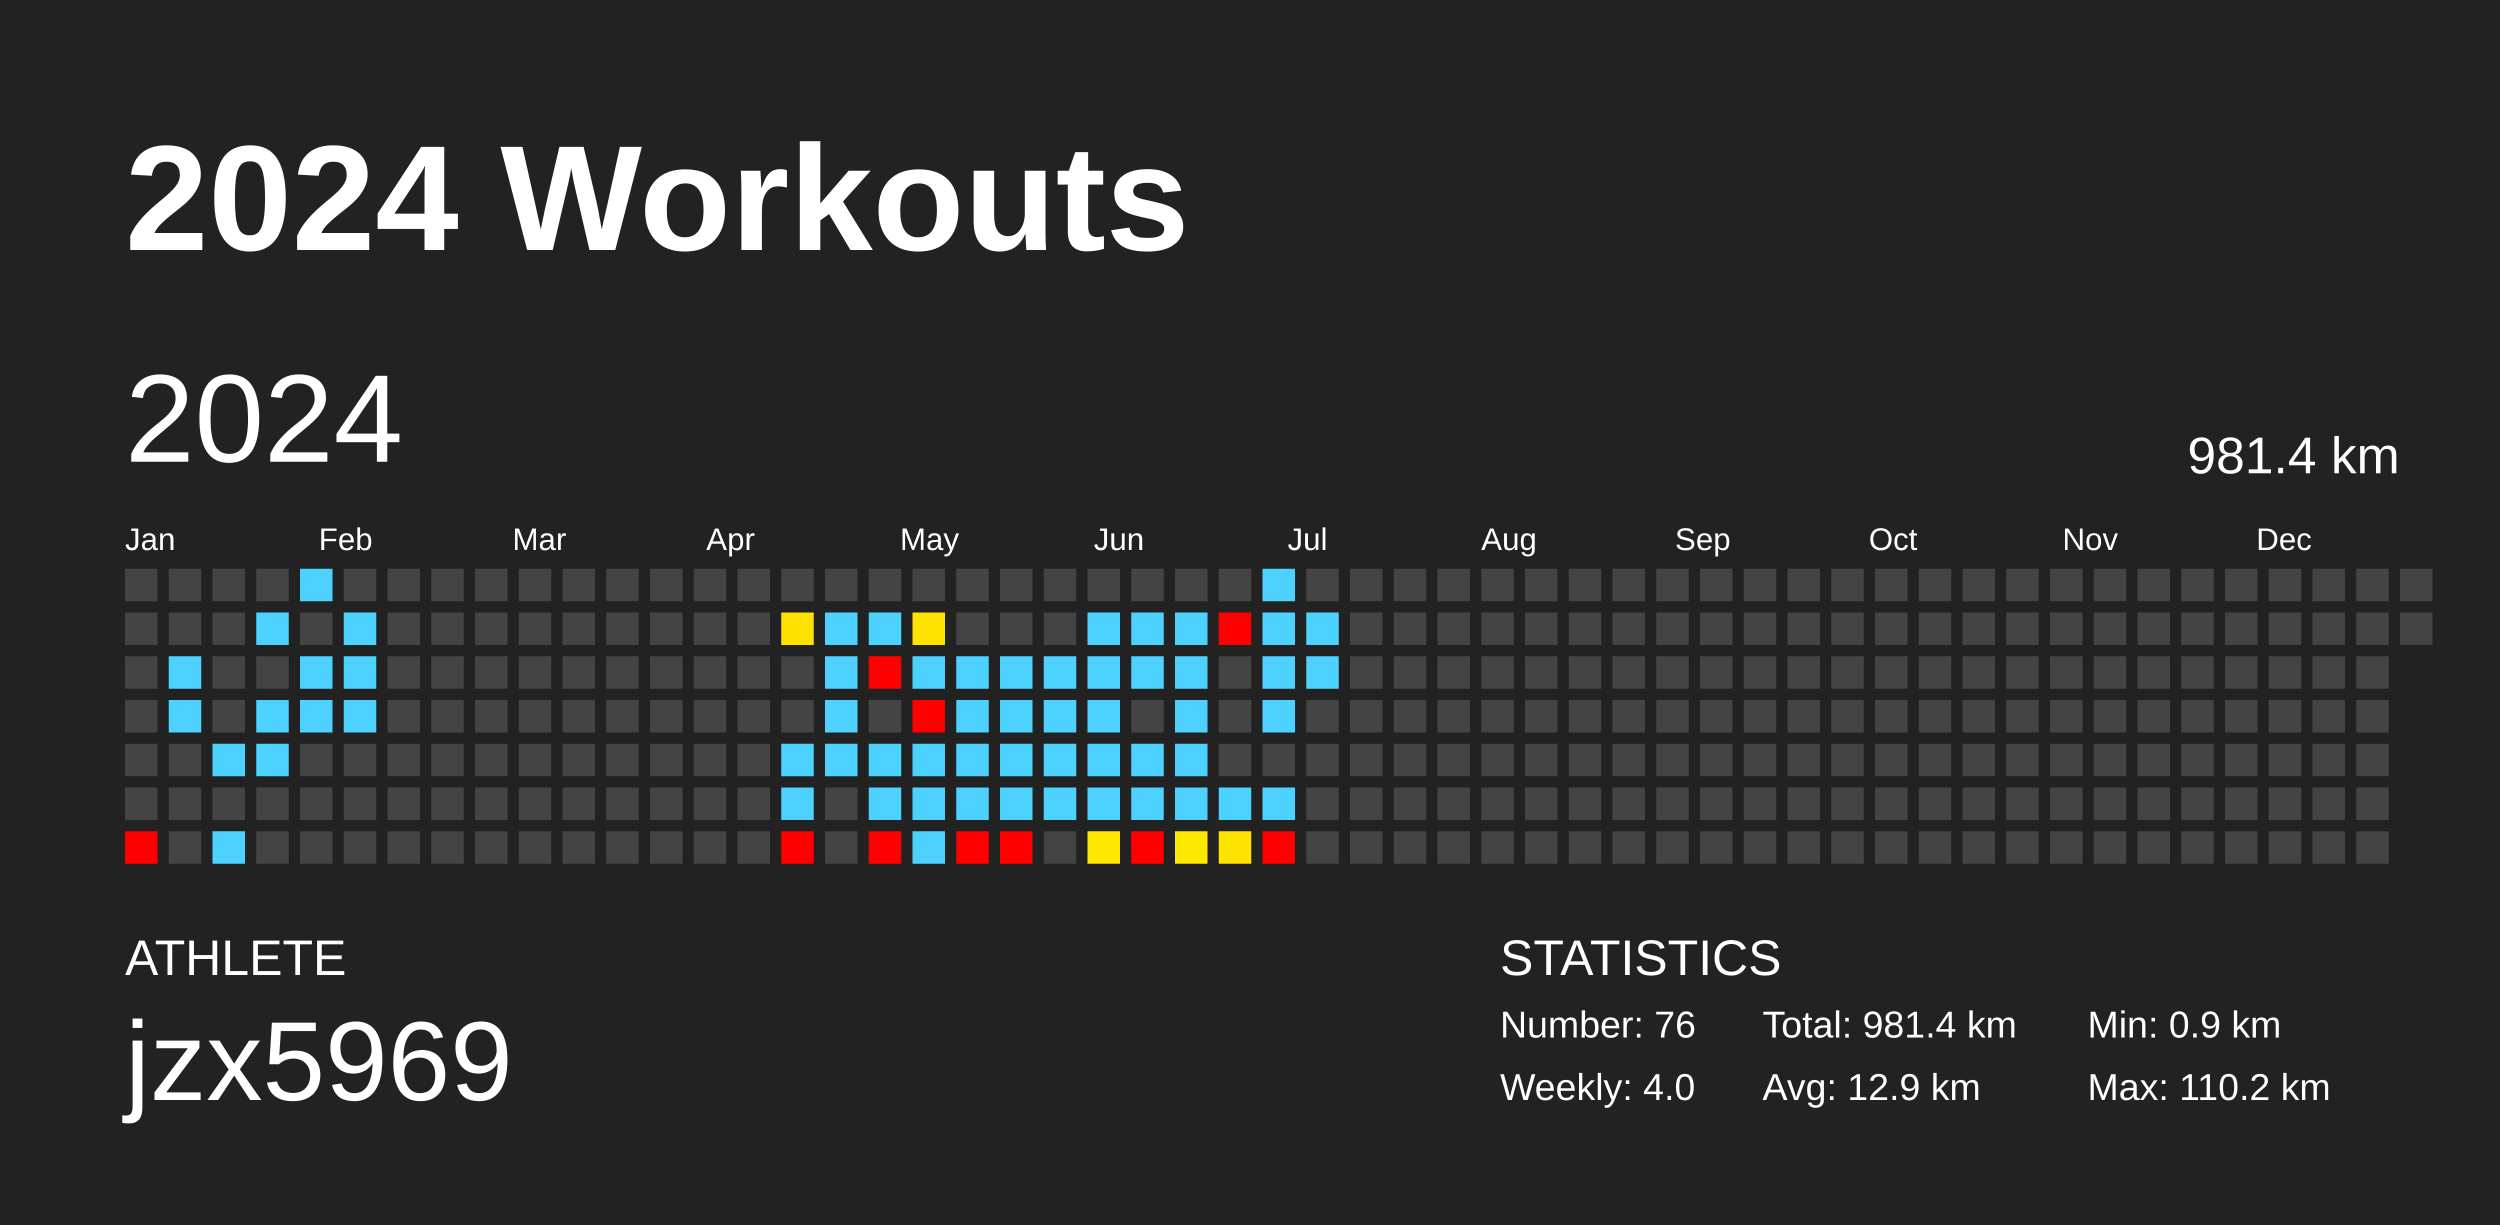
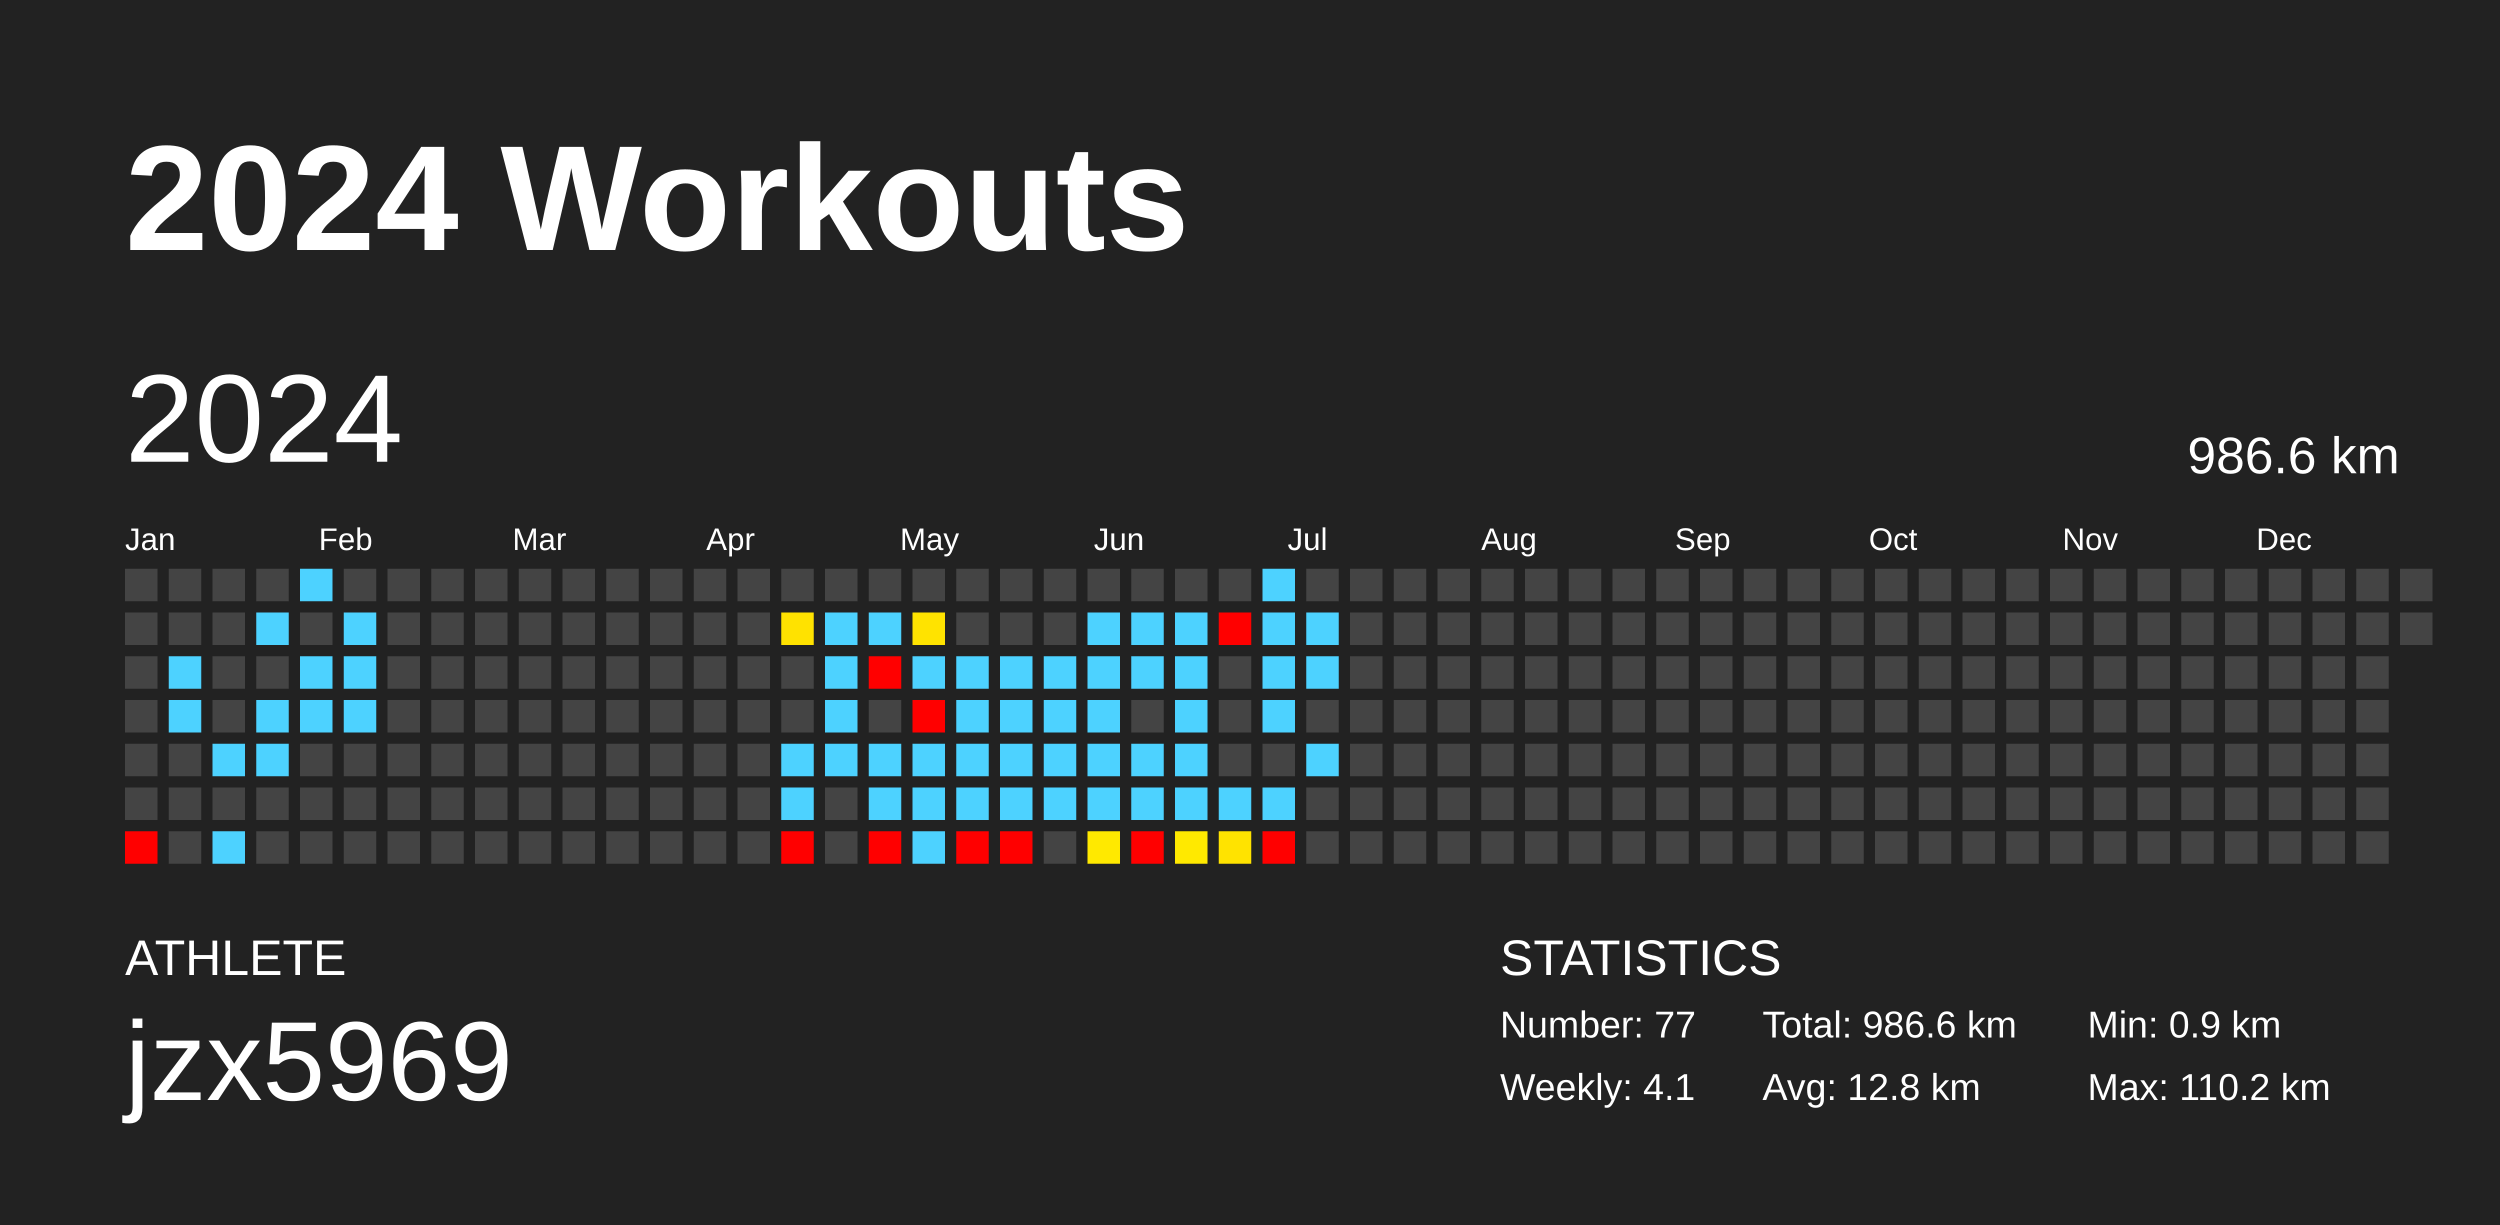
<svg xmlns="http://www.w3.org/2000/svg" baseProfile="full" height="98mm" version="1.1" viewBox="0,0,200,98" width="200mm">
  <defs />
  <rect fill="#222222" height="98" width="200" x="0" y="0" />
  <text fill="#FFFFFF" style="font-size:12px; font-family:Arial; font-weight:bold;" x="10" y="20">2024 Workouts</text>
  <text fill="#FFFFFF" style="font-size:4px; font-family:Arial" x="10" y="78">ATHLETE</text>
  <text fill="#FFFFFF" style="font-size:9px; font-family:Arial" x="10" y="88">jzx5969</text>
  <text fill="#FFFFFF" style="font-size:4px; font-family:Arial" x="120" y="78">STATISTICS</text>
-   <text fill="#FFFFFF" style="font-size:3px; font-family:Arial" x="120" y="83">Number: 76</text>
-   <text fill="#FFFFFF" style="font-size:3px; font-family:Arial" x="120" y="88">Weekly: 4.0</text>
-   <text fill="#FFFFFF" style="font-size:3px; font-family:Arial" x="141" y="83">Total: 981.4 km</text>
-   <text fill="#FFFFFF" style="font-size:3px; font-family:Arial" x="141" y="88">Avg: 12.9 km</text>
+   <text fill="#FFFFFF" style="font-size:3px; font-family:Arial" x="120" y="83">Number: 77</text>
+   <text fill="#FFFFFF" style="font-size:3px; font-family:Arial" x="120" y="88">Weekly: 4.1</text>
+   <text fill="#FFFFFF" style="font-size:3px; font-family:Arial" x="141" y="83">Total: 986.6 km</text>
+   <text fill="#FFFFFF" style="font-size:3px; font-family:Arial" x="141" y="88">Avg: 12.8 km</text>
  <text fill="#FFFFFF" style="font-size:3px; font-family:Arial" x="167" y="83">Min: 0.9 km</text>
  <text fill="#FFFFFF" style="font-size:3px; font-family:Arial" x="167" y="88">Max: 110.2 km</text>
  <text dominant-baseline="hanging" fill="#FFFFFF" style="font-size:10.0px; font-family:Arial;" x="10" y="30">2024</text>
-   <text dominant-baseline="hanging" fill="#FFFFFF" style="font-size:4.125px; font-family:Arial;" x="175" y="35">981.4 km</text>
+   <text dominant-baseline="hanging" fill="#FFFFFF" style="font-size:4.125px; font-family:Arial;" x="175" y="35">986.6 km</text>
  <text fill="#FFFFFF" style="font-size:2.5px; font-family:Arial" x="10.0" y="44">Jan</text>
  <text fill="#FFFFFF" style="font-size:2.5px; font-family:Arial" x="25.5" y="44">Feb</text>
  <text fill="#FFFFFF" style="font-size:2.5px; font-family:Arial" x="41.0" y="44">Mar</text>
  <text fill="#FFFFFF" style="font-size:2.5px; font-family:Arial" x="56.5" y="44">Apr</text>
  <text fill="#FFFFFF" style="font-size:2.5px; font-family:Arial" x="72.0" y="44">May</text>
  <text fill="#FFFFFF" style="font-size:2.5px; font-family:Arial" x="87.5" y="44">Jun</text>
  <text fill="#FFFFFF" style="font-size:2.5px; font-family:Arial" x="103.0" y="44">Jul</text>
  <text fill="#FFFFFF" style="font-size:2.5px; font-family:Arial" x="118.5" y="44">Aug</text>
  <text fill="#FFFFFF" style="font-size:2.5px; font-family:Arial" x="134.0" y="44">Sep</text>
  <text fill="#FFFFFF" style="font-size:2.5px; font-family:Arial" x="149.5" y="44">Oct</text>
  <text fill="#FFFFFF" style="font-size:2.5px; font-family:Arial" x="165.0" y="44">Nov</text>
  <text fill="#FFFFFF" style="font-size:2.5px; font-family:Arial" x="180.5" y="44">Dec</text>
  <rect fill="#444444" height="2.6" width="2.6" x="10.0" y="45.5" />
  <rect fill="#444444" height="2.6" width="2.6" x="10.0" y="49.0" />
  <rect fill="#444444" height="2.6" width="2.6" x="10.0" y="52.5" />
  <rect fill="#444444" height="2.6" width="2.6" x="10.0" y="56.0" />
  <rect fill="#444444" height="2.6" width="2.6" x="10.0" y="59.5" />
  <rect fill="#444444" height="2.6" width="2.6" x="10.0" y="63.0" />
  <rect fill="red" height="2.6" width="2.6" x="10.0" y="66.5" />
  <rect fill="#444444" height="2.6" width="2.6" x="13.5" y="45.5" />
  <rect fill="#444444" height="2.6" width="2.6" x="13.5" y="49.0" />
  <rect fill="#4dd2ff" height="2.6" width="2.6" x="13.5" y="52.5" />
  <rect fill="#4dd2ff" height="2.6" width="2.6" x="13.5" y="56.0" />
  <rect fill="#444444" height="2.6" width="2.6" x="13.5" y="59.5" />
  <rect fill="#444444" height="2.6" width="2.6" x="13.5" y="63.0" />
  <rect fill="#444444" height="2.6" width="2.6" x="13.5" y="66.5" />
  <rect fill="#444444" height="2.6" width="2.6" x="17.0" y="45.5" />
  <rect fill="#444444" height="2.6" width="2.6" x="17.0" y="49.0" />
  <rect fill="#444444" height="2.6" width="2.6" x="17.0" y="52.5" />
  <rect fill="#444444" height="2.6" width="2.6" x="17.0" y="56.0" />
  <rect fill="#4dd2ff" height="2.6" width="2.6" x="17.0" y="59.5" />
  <rect fill="#444444" height="2.6" width="2.6" x="17.0" y="63.0" />
  <rect fill="#4dd2ff" height="2.6" width="2.6" x="17.0" y="66.5" />
  <rect fill="#444444" height="2.6" width="2.6" x="20.5" y="45.5" />
  <rect fill="#4dd2ff" height="2.6" width="2.6" x="20.5" y="49.0" />
  <rect fill="#444444" height="2.6" width="2.6" x="20.5" y="52.5" />
  <rect fill="#4dd2ff" height="2.6" width="2.6" x="20.5" y="56.0" />
  <rect fill="#4dd2ff" height="2.6" width="2.6" x="20.5" y="59.5" />
  <rect fill="#444444" height="2.6" width="2.6" x="20.5" y="63.0" />
  <rect fill="#444444" height="2.6" width="2.6" x="20.5" y="66.5" />
  <rect fill="#4dd2ff" height="2.6" width="2.6" x="24.0" y="45.5" />
  <rect fill="#444444" height="2.6" width="2.6" x="24.0" y="49.0" />
  <rect fill="#4dd2ff" height="2.6" width="2.6" x="24.0" y="52.5" />
  <rect fill="#4dd2ff" height="2.6" width="2.6" x="24.0" y="56.0" />
  <rect fill="#444444" height="2.6" width="2.6" x="24.0" y="59.5" />
  <rect fill="#444444" height="2.6" width="2.6" x="24.0" y="63.0" />
  <rect fill="#444444" height="2.6" width="2.6" x="24.0" y="66.5" />
  <rect fill="#444444" height="2.6" width="2.6" x="27.5" y="45.5" />
  <rect fill="#4dd2ff" height="2.6" width="2.6" x="27.5" y="49.0" />
  <rect fill="#4dd2ff" height="2.6" width="2.6" x="27.5" y="52.5" />
  <rect fill="#4dd2ff" height="2.6" width="2.6" x="27.5" y="56.0" />
  <rect fill="#444444" height="2.6" width="2.6" x="27.5" y="59.5" />
  <rect fill="#444444" height="2.6" width="2.6" x="27.5" y="63.0" />
  <rect fill="#444444" height="2.6" width="2.6" x="27.5" y="66.5" />
  <rect fill="#444444" height="2.6" width="2.6" x="31.0" y="45.5" />
  <rect fill="#444444" height="2.6" width="2.6" x="31.0" y="49.0" />
  <rect fill="#444444" height="2.6" width="2.6" x="31.0" y="52.5" />
  <rect fill="#444444" height="2.6" width="2.6" x="31.0" y="56.0" />
  <rect fill="#444444" height="2.6" width="2.6" x="31.0" y="59.5" />
  <rect fill="#444444" height="2.6" width="2.6" x="31.0" y="63.0" />
  <rect fill="#444444" height="2.6" width="2.6" x="31.0" y="66.5" />
  <rect fill="#444444" height="2.6" width="2.6" x="34.5" y="45.5" />
  <rect fill="#444444" height="2.6" width="2.6" x="34.5" y="49.0" />
  <rect fill="#444444" height="2.6" width="2.6" x="34.5" y="52.5" />
  <rect fill="#444444" height="2.6" width="2.6" x="34.5" y="56.0" />
  <rect fill="#444444" height="2.6" width="2.6" x="34.5" y="59.5" />
  <rect fill="#444444" height="2.6" width="2.6" x="34.5" y="63.0" />
  <rect fill="#444444" height="2.6" width="2.6" x="34.5" y="66.5" />
  <rect fill="#444444" height="2.6" width="2.6" x="38.0" y="45.5" />
  <rect fill="#444444" height="2.6" width="2.6" x="38.0" y="49.0" />
  <rect fill="#444444" height="2.6" width="2.6" x="38.0" y="52.5" />
  <rect fill="#444444" height="2.6" width="2.6" x="38.0" y="56.0" />
  <rect fill="#444444" height="2.6" width="2.6" x="38.0" y="59.5" />
  <rect fill="#444444" height="2.6" width="2.6" x="38.0" y="63.0" />
  <rect fill="#444444" height="2.6" width="2.6" x="38.0" y="66.5" />
  <rect fill="#444444" height="2.6" width="2.6" x="41.5" y="45.5" />
  <rect fill="#444444" height="2.6" width="2.6" x="41.5" y="49.0" />
  <rect fill="#444444" height="2.6" width="2.6" x="41.5" y="52.5" />
  <rect fill="#444444" height="2.6" width="2.6" x="41.5" y="56.0" />
  <rect fill="#444444" height="2.6" width="2.6" x="41.5" y="59.5" />
  <rect fill="#444444" height="2.6" width="2.6" x="41.5" y="63.0" />
  <rect fill="#444444" height="2.6" width="2.6" x="41.5" y="66.5" />
  <rect fill="#444444" height="2.6" width="2.6" x="45.0" y="45.5" />
  <rect fill="#444444" height="2.6" width="2.6" x="45.0" y="49.0" />
  <rect fill="#444444" height="2.6" width="2.6" x="45.0" y="52.5" />
  <rect fill="#444444" height="2.6" width="2.6" x="45.0" y="56.0" />
  <rect fill="#444444" height="2.6" width="2.6" x="45.0" y="59.5" />
  <rect fill="#444444" height="2.6" width="2.6" x="45.0" y="63.0" />
  <rect fill="#444444" height="2.6" width="2.6" x="45.0" y="66.5" />
  <rect fill="#444444" height="2.6" width="2.6" x="48.5" y="45.5" />
  <rect fill="#444444" height="2.6" width="2.6" x="48.5" y="49.0" />
  <rect fill="#444444" height="2.6" width="2.6" x="48.5" y="52.5" />
  <rect fill="#444444" height="2.6" width="2.6" x="48.5" y="56.0" />
  <rect fill="#444444" height="2.6" width="2.6" x="48.5" y="59.5" />
  <rect fill="#444444" height="2.6" width="2.6" x="48.5" y="63.0" />
  <rect fill="#444444" height="2.6" width="2.6" x="48.5" y="66.5" />
  <rect fill="#444444" height="2.6" width="2.6" x="52.0" y="45.5" />
  <rect fill="#444444" height="2.6" width="2.6" x="52.0" y="49.0" />
  <rect fill="#444444" height="2.6" width="2.6" x="52.0" y="52.5" />
  <rect fill="#444444" height="2.6" width="2.6" x="52.0" y="56.0" />
  <rect fill="#444444" height="2.6" width="2.6" x="52.0" y="59.5" />
  <rect fill="#444444" height="2.6" width="2.6" x="52.0" y="63.0" />
  <rect fill="#444444" height="2.6" width="2.6" x="52.0" y="66.5" />
  <rect fill="#444444" height="2.6" width="2.6" x="55.5" y="45.5" />
  <rect fill="#444444" height="2.6" width="2.6" x="55.5" y="49.0" />
  <rect fill="#444444" height="2.6" width="2.6" x="55.5" y="52.5" />
  <rect fill="#444444" height="2.6" width="2.6" x="55.5" y="56.0" />
  <rect fill="#444444" height="2.6" width="2.6" x="55.5" y="59.5" />
  <rect fill="#444444" height="2.6" width="2.6" x="55.5" y="63.0" />
  <rect fill="#444444" height="2.6" width="2.6" x="55.5" y="66.5" />
  <rect fill="#444444" height="2.6" width="2.6" x="59.0" y="45.5" />
  <rect fill="#444444" height="2.6" width="2.6" x="59.0" y="49.0" />
  <rect fill="#444444" height="2.6" width="2.6" x="59.0" y="52.5" />
  <rect fill="#444444" height="2.6" width="2.6" x="59.0" y="56.0" />
  <rect fill="#444444" height="2.6" width="2.6" x="59.0" y="59.5" />
  <rect fill="#444444" height="2.6" width="2.6" x="59.0" y="63.0" />
  <rect fill="#444444" height="2.6" width="2.6" x="59.0" y="66.5" />
  <rect fill="#444444" height="2.6" width="2.6" x="62.5" y="45.5" />
  <rect fill="#ffe200" height="2.6" width="2.6" x="62.5" y="49.0" />
  <rect fill="#444444" height="2.6" width="2.6" x="62.5" y="52.5" />
  <rect fill="#444444" height="2.6" width="2.6" x="62.5" y="56.0" />
  <rect fill="#4dd2ff" height="2.6" width="2.6" x="62.5" y="59.5" />
  <rect fill="#4dd2ff" height="2.6" width="2.6" x="62.5" y="63.0" />
  <rect fill="red" height="2.6" width="2.6" x="62.5" y="66.5" />
  <rect fill="#444444" height="2.6" width="2.6" x="66.0" y="45.5" />
  <rect fill="#4dd2ff" height="2.6" width="2.6" x="66.0" y="49.0" />
  <rect fill="#4dd2ff" height="2.6" width="2.6" x="66.0" y="52.5" />
  <rect fill="#4dd2ff" height="2.6" width="2.6" x="66.0" y="56.0" />
  <rect fill="#4dd2ff" height="2.6" width="2.6" x="66.0" y="59.5" />
  <rect fill="#444444" height="2.6" width="2.6" x="66.0" y="63.0" />
  <rect fill="#444444" height="2.6" width="2.6" x="66.0" y="66.5" />
  <rect fill="#444444" height="2.6" width="2.6" x="69.5" y="45.5" />
  <rect fill="#4dd2ff" height="2.6" width="2.6" x="69.5" y="49.0" />
  <rect fill="red" height="2.6" width="2.6" x="69.5" y="52.5" />
  <rect fill="#444444" height="2.6" width="2.6" x="69.5" y="56.0" />
  <rect fill="#4dd2ff" height="2.6" width="2.6" x="69.5" y="59.5" />
  <rect fill="#4dd2ff" height="2.6" width="2.6" x="69.5" y="63.0" />
  <rect fill="red" height="2.6" width="2.6" x="69.5" y="66.5" />
  <rect fill="#444444" height="2.6" width="2.6" x="73.0" y="45.5" />
  <rect fill="#ffe300" height="2.6" width="2.6" x="73.0" y="49.0" />
  <rect fill="#4dd2ff" height="2.6" width="2.6" x="73.0" y="52.5" />
  <rect fill="red" height="2.6" width="2.6" x="73.0" y="56.0" />
  <rect fill="#4dd2ff" height="2.6" width="2.6" x="73.0" y="59.5" />
  <rect fill="#4dd2ff" height="2.6" width="2.6" x="73.0" y="63.0" />
  <rect fill="#4dd2ff" height="2.6" width="2.6" x="73.0" y="66.5" />
  <rect fill="#444444" height="2.6" width="2.6" x="76.5" y="45.5" />
  <rect fill="#444444" height="2.6" width="2.6" x="76.5" y="49.0" />
  <rect fill="#4dd2ff" height="2.6" width="2.6" x="76.5" y="52.5" />
  <rect fill="#4dd2ff" height="2.6" width="2.6" x="76.5" y="56.0" />
  <rect fill="#4dd2ff" height="2.6" width="2.6" x="76.5" y="59.5" />
  <rect fill="#4dd2ff" height="2.6" width="2.6" x="76.5" y="63.0" />
  <rect fill="red" height="2.6" width="2.6" x="76.5" y="66.5" />
  <rect fill="#444444" height="2.6" width="2.6" x="80.0" y="45.5" />
  <rect fill="#444444" height="2.6" width="2.6" x="80.0" y="49.0" />
  <rect fill="#4dd2ff" height="2.6" width="2.6" x="80.0" y="52.5" />
  <rect fill="#4dd2ff" height="2.6" width="2.6" x="80.0" y="56.0" />
  <rect fill="#4dd2ff" height="2.6" width="2.6" x="80.0" y="59.5" />
  <rect fill="#4dd2ff" height="2.6" width="2.6" x="80.0" y="63.0" />
  <rect fill="red" height="2.6" width="2.6" x="80.0" y="66.5" />
  <rect fill="#444444" height="2.6" width="2.6" x="83.5" y="45.5" />
  <rect fill="#444444" height="2.6" width="2.6" x="83.5" y="49.0" />
  <rect fill="#4dd2ff" height="2.6" width="2.6" x="83.5" y="52.5" />
  <rect fill="#4dd2ff" height="2.6" width="2.6" x="83.5" y="56.0" />
  <rect fill="#4dd2ff" height="2.6" width="2.6" x="83.5" y="59.5" />
  <rect fill="#4dd2ff" height="2.6" width="2.6" x="83.5" y="63.0" />
  <rect fill="#444444" height="2.6" width="2.6" x="83.5" y="66.5" />
  <rect fill="#444444" height="2.6" width="2.6" x="87.0" y="45.5" />
  <rect fill="#4dd2ff" height="2.6" width="2.6" x="87.0" y="49.0" />
  <rect fill="#4dd2ff" height="2.6" width="2.6" x="87.0" y="52.5" />
  <rect fill="#4dd2ff" height="2.6" width="2.6" x="87.0" y="56.0" />
  <rect fill="#4dd2ff" height="2.6" width="2.6" x="87.0" y="59.5" />
  <rect fill="#4dd2ff" height="2.6" width="2.6" x="87.0" y="63.0" />
  <rect fill="#ffe900" height="2.6" width="2.6" x="87.0" y="66.5" />
  <rect fill="#444444" height="2.6" width="2.6" x="90.5" y="45.5" />
  <rect fill="#4dd2ff" height="2.6" width="2.6" x="90.5" y="49.0" />
  <rect fill="#4dd2ff" height="2.6" width="2.6" x="90.5" y="52.5" />
  <rect fill="#444444" height="2.6" width="2.6" x="90.5" y="56.0" />
  <rect fill="#4dd2ff" height="2.6" width="2.6" x="90.5" y="59.5" />
  <rect fill="#4dd2ff" height="2.6" width="2.6" x="90.5" y="63.0" />
  <rect fill="red" height="2.6" width="2.6" x="90.5" y="66.5" />
  <rect fill="#444444" height="2.6" width="2.6" x="94.0" y="45.5" />
  <rect fill="#4dd2ff" height="2.6" width="2.6" x="94.0" y="49.0" />
  <rect fill="#4dd2ff" height="2.6" width="2.6" x="94.0" y="52.5" />
  <rect fill="#4dd2ff" height="2.6" width="2.6" x="94.0" y="56.0" />
  <rect fill="#4dd2ff" height="2.6" width="2.6" x="94.0" y="59.5" />
  <rect fill="#4dd2ff" height="2.6" width="2.6" x="94.0" y="63.0" />
  <rect fill="#ffe900" height="2.6" width="2.6" x="94.0" y="66.5" />
  <rect fill="#444444" height="2.6" width="2.6" x="97.5" y="45.5" />
  <rect fill="red" height="2.6" width="2.6" x="97.5" y="49.0" />
  <rect fill="#444444" height="2.6" width="2.6" x="97.5" y="52.5" />
  <rect fill="#444444" height="2.6" width="2.6" x="97.5" y="56.0" />
  <rect fill="#444444" height="2.6" width="2.6" x="97.5" y="59.5" />
  <rect fill="#4dd2ff" height="2.6" width="2.6" x="97.5" y="63.0" />
  <rect fill="#ffe300" height="2.6" width="2.6" x="97.5" y="66.5" />
  <rect fill="#4dd2ff" height="2.6" width="2.6" x="101.0" y="45.5" />
  <rect fill="#4dd2ff" height="2.6" width="2.6" x="101.0" y="49.0" />
  <rect fill="#4dd2ff" height="2.6" width="2.6" x="101.0" y="52.5" />
  <rect fill="#4dd2ff" height="2.6" width="2.6" x="101.0" y="56.0" />
  <rect fill="#444444" height="2.6" width="2.6" x="101.0" y="59.5" />
  <rect fill="#4dd2ff" height="2.6" width="2.6" x="101.0" y="63.0" />
  <rect fill="red" height="2.6" width="2.6" x="101.0" y="66.5" />
  <rect fill="#444444" height="2.6" width="2.6" x="104.5" y="45.5" />
  <rect fill="#4dd2ff" height="2.6" width="2.6" x="104.5" y="49.0" />
  <rect fill="#4dd2ff" height="2.6" width="2.6" x="104.5" y="52.5" />
  <rect fill="#444444" height="2.6" width="2.6" x="104.5" y="56.0" />
-   <rect fill="#444444" height="2.6" width="2.6" x="104.5" y="59.5" />
+   <rect fill="#4dd2ff" height="2.6" width="2.6" x="104.5" y="59.5" />
  <rect fill="#444444" height="2.6" width="2.6" x="104.5" y="63.0" />
  <rect fill="#444444" height="2.6" width="2.6" x="104.5" y="66.5" />
  <rect fill="#444444" height="2.6" width="2.6" x="108.0" y="45.5" />
  <rect fill="#444444" height="2.6" width="2.6" x="108.0" y="49.0" />
  <rect fill="#444444" height="2.6" width="2.6" x="108.0" y="52.5" />
  <rect fill="#444444" height="2.6" width="2.6" x="108.0" y="56.0" />
  <rect fill="#444444" height="2.6" width="2.6" x="108.0" y="59.5" />
  <rect fill="#444444" height="2.6" width="2.6" x="108.0" y="63.0" />
  <rect fill="#444444" height="2.6" width="2.6" x="108.0" y="66.5" />
  <rect fill="#444444" height="2.6" width="2.6" x="111.5" y="45.5" />
  <rect fill="#444444" height="2.6" width="2.6" x="111.5" y="49.0" />
  <rect fill="#444444" height="2.6" width="2.6" x="111.5" y="52.5" />
  <rect fill="#444444" height="2.6" width="2.6" x="111.5" y="56.0" />
  <rect fill="#444444" height="2.6" width="2.6" x="111.5" y="59.5" />
  <rect fill="#444444" height="2.6" width="2.6" x="111.5" y="63.0" />
  <rect fill="#444444" height="2.6" width="2.6" x="111.5" y="66.5" />
  <rect fill="#444444" height="2.6" width="2.6" x="115.0" y="45.5" />
  <rect fill="#444444" height="2.6" width="2.6" x="115.0" y="49.0" />
  <rect fill="#444444" height="2.6" width="2.6" x="115.0" y="52.5" />
  <rect fill="#444444" height="2.6" width="2.6" x="115.0" y="56.0" />
  <rect fill="#444444" height="2.6" width="2.6" x="115.0" y="59.5" />
  <rect fill="#444444" height="2.6" width="2.6" x="115.0" y="63.0" />
  <rect fill="#444444" height="2.6" width="2.6" x="115.0" y="66.5" />
  <rect fill="#444444" height="2.6" width="2.6" x="118.5" y="45.5" />
  <rect fill="#444444" height="2.6" width="2.6" x="118.5" y="49.0" />
  <rect fill="#444444" height="2.6" width="2.6" x="118.5" y="52.5" />
  <rect fill="#444444" height="2.6" width="2.6" x="118.5" y="56.0" />
  <rect fill="#444444" height="2.6" width="2.6" x="118.5" y="59.5" />
  <rect fill="#444444" height="2.6" width="2.6" x="118.5" y="63.0" />
  <rect fill="#444444" height="2.6" width="2.6" x="118.5" y="66.5" />
  <rect fill="#444444" height="2.6" width="2.6" x="122.0" y="45.5" />
  <rect fill="#444444" height="2.6" width="2.6" x="122.0" y="49.0" />
  <rect fill="#444444" height="2.6" width="2.6" x="122.0" y="52.5" />
  <rect fill="#444444" height="2.6" width="2.6" x="122.0" y="56.0" />
  <rect fill="#444444" height="2.6" width="2.6" x="122.0" y="59.5" />
  <rect fill="#444444" height="2.6" width="2.6" x="122.0" y="63.0" />
  <rect fill="#444444" height="2.6" width="2.6" x="122.0" y="66.5" />
  <rect fill="#444444" height="2.6" width="2.6" x="125.5" y="45.5" />
  <rect fill="#444444" height="2.6" width="2.6" x="125.5" y="49.0" />
  <rect fill="#444444" height="2.6" width="2.6" x="125.5" y="52.5" />
  <rect fill="#444444" height="2.6" width="2.6" x="125.5" y="56.0" />
  <rect fill="#444444" height="2.6" width="2.6" x="125.5" y="59.5" />
  <rect fill="#444444" height="2.6" width="2.6" x="125.5" y="63.0" />
  <rect fill="#444444" height="2.6" width="2.6" x="125.5" y="66.5" />
  <rect fill="#444444" height="2.6" width="2.6" x="129.0" y="45.5" />
  <rect fill="#444444" height="2.6" width="2.6" x="129.0" y="49.0" />
  <rect fill="#444444" height="2.6" width="2.6" x="129.0" y="52.5" />
  <rect fill="#444444" height="2.6" width="2.6" x="129.0" y="56.0" />
  <rect fill="#444444" height="2.6" width="2.6" x="129.0" y="59.5" />
  <rect fill="#444444" height="2.6" width="2.6" x="129.0" y="63.0" />
  <rect fill="#444444" height="2.6" width="2.6" x="129.0" y="66.5" />
  <rect fill="#444444" height="2.6" width="2.6" x="132.5" y="45.5" />
  <rect fill="#444444" height="2.6" width="2.6" x="132.5" y="49.0" />
  <rect fill="#444444" height="2.6" width="2.6" x="132.5" y="52.5" />
  <rect fill="#444444" height="2.6" width="2.6" x="132.5" y="56.0" />
  <rect fill="#444444" height="2.6" width="2.6" x="132.5" y="59.5" />
  <rect fill="#444444" height="2.6" width="2.6" x="132.5" y="63.0" />
  <rect fill="#444444" height="2.6" width="2.6" x="132.5" y="66.5" />
  <rect fill="#444444" height="2.6" width="2.6" x="136.0" y="45.5" />
  <rect fill="#444444" height="2.6" width="2.6" x="136.0" y="49.0" />
  <rect fill="#444444" height="2.6" width="2.6" x="136.0" y="52.5" />
  <rect fill="#444444" height="2.6" width="2.6" x="136.0" y="56.0" />
  <rect fill="#444444" height="2.6" width="2.6" x="136.0" y="59.5" />
  <rect fill="#444444" height="2.6" width="2.6" x="136.0" y="63.0" />
  <rect fill="#444444" height="2.6" width="2.6" x="136.0" y="66.5" />
  <rect fill="#444444" height="2.6" width="2.6" x="139.5" y="45.5" />
  <rect fill="#444444" height="2.6" width="2.6" x="139.5" y="49.0" />
  <rect fill="#444444" height="2.6" width="2.6" x="139.5" y="52.5" />
  <rect fill="#444444" height="2.6" width="2.6" x="139.5" y="56.0" />
  <rect fill="#444444" height="2.6" width="2.6" x="139.5" y="59.5" />
  <rect fill="#444444" height="2.6" width="2.6" x="139.5" y="63.0" />
  <rect fill="#444444" height="2.6" width="2.6" x="139.5" y="66.5" />
  <rect fill="#444444" height="2.6" width="2.6" x="143.0" y="45.5" />
  <rect fill="#444444" height="2.6" width="2.6" x="143.0" y="49.0" />
  <rect fill="#444444" height="2.6" width="2.6" x="143.0" y="52.5" />
  <rect fill="#444444" height="2.6" width="2.6" x="143.0" y="56.0" />
  <rect fill="#444444" height="2.6" width="2.6" x="143.0" y="59.5" />
  <rect fill="#444444" height="2.6" width="2.6" x="143.0" y="63.0" />
  <rect fill="#444444" height="2.6" width="2.6" x="143.0" y="66.5" />
  <rect fill="#444444" height="2.6" width="2.6" x="146.5" y="45.5" />
  <rect fill="#444444" height="2.6" width="2.6" x="146.5" y="49.0" />
  <rect fill="#444444" height="2.6" width="2.6" x="146.5" y="52.5" />
  <rect fill="#444444" height="2.6" width="2.6" x="146.5" y="56.0" />
  <rect fill="#444444" height="2.6" width="2.6" x="146.5" y="59.5" />
  <rect fill="#444444" height="2.6" width="2.6" x="146.5" y="63.0" />
  <rect fill="#444444" height="2.6" width="2.6" x="146.5" y="66.5" />
  <rect fill="#444444" height="2.6" width="2.6" x="150.0" y="45.5" />
  <rect fill="#444444" height="2.6" width="2.6" x="150.0" y="49.0" />
  <rect fill="#444444" height="2.6" width="2.6" x="150.0" y="52.5" />
  <rect fill="#444444" height="2.6" width="2.6" x="150.0" y="56.0" />
  <rect fill="#444444" height="2.6" width="2.6" x="150.0" y="59.5" />
  <rect fill="#444444" height="2.6" width="2.6" x="150.0" y="63.0" />
  <rect fill="#444444" height="2.6" width="2.6" x="150.0" y="66.5" />
  <rect fill="#444444" height="2.6" width="2.6" x="153.5" y="45.5" />
  <rect fill="#444444" height="2.6" width="2.6" x="153.5" y="49.0" />
  <rect fill="#444444" height="2.6" width="2.6" x="153.5" y="52.5" />
  <rect fill="#444444" height="2.6" width="2.6" x="153.5" y="56.0" />
  <rect fill="#444444" height="2.6" width="2.6" x="153.5" y="59.5" />
  <rect fill="#444444" height="2.6" width="2.6" x="153.5" y="63.0" />
  <rect fill="#444444" height="2.6" width="2.6" x="153.5" y="66.5" />
  <rect fill="#444444" height="2.6" width="2.6" x="157.0" y="45.5" />
  <rect fill="#444444" height="2.6" width="2.6" x="157.0" y="49.0" />
  <rect fill="#444444" height="2.6" width="2.6" x="157.0" y="52.5" />
  <rect fill="#444444" height="2.6" width="2.6" x="157.0" y="56.0" />
  <rect fill="#444444" height="2.6" width="2.6" x="157.0" y="59.5" />
  <rect fill="#444444" height="2.6" width="2.6" x="157.0" y="63.0" />
  <rect fill="#444444" height="2.6" width="2.6" x="157.0" y="66.5" />
  <rect fill="#444444" height="2.6" width="2.6" x="160.5" y="45.5" />
  <rect fill="#444444" height="2.6" width="2.6" x="160.5" y="49.0" />
  <rect fill="#444444" height="2.6" width="2.6" x="160.5" y="52.5" />
  <rect fill="#444444" height="2.6" width="2.6" x="160.5" y="56.0" />
  <rect fill="#444444" height="2.6" width="2.6" x="160.5" y="59.5" />
  <rect fill="#444444" height="2.6" width="2.6" x="160.5" y="63.0" />
  <rect fill="#444444" height="2.6" width="2.6" x="160.5" y="66.5" />
  <rect fill="#444444" height="2.6" width="2.6" x="164.0" y="45.5" />
  <rect fill="#444444" height="2.6" width="2.6" x="164.0" y="49.0" />
  <rect fill="#444444" height="2.6" width="2.6" x="164.0" y="52.5" />
  <rect fill="#444444" height="2.6" width="2.6" x="164.0" y="56.0" />
  <rect fill="#444444" height="2.6" width="2.6" x="164.0" y="59.5" />
  <rect fill="#444444" height="2.6" width="2.6" x="164.0" y="63.0" />
  <rect fill="#444444" height="2.6" width="2.6" x="164.0" y="66.5" />
  <rect fill="#444444" height="2.6" width="2.6" x="167.5" y="45.5" />
  <rect fill="#444444" height="2.6" width="2.6" x="167.5" y="49.0" />
  <rect fill="#444444" height="2.6" width="2.6" x="167.5" y="52.5" />
  <rect fill="#444444" height="2.6" width="2.6" x="167.5" y="56.0" />
  <rect fill="#444444" height="2.6" width="2.6" x="167.5" y="59.5" />
  <rect fill="#444444" height="2.6" width="2.6" x="167.5" y="63.0" />
  <rect fill="#444444" height="2.6" width="2.6" x="167.5" y="66.5" />
  <rect fill="#444444" height="2.6" width="2.6" x="171.0" y="45.5" />
  <rect fill="#444444" height="2.6" width="2.6" x="171.0" y="49.0" />
  <rect fill="#444444" height="2.6" width="2.6" x="171.0" y="52.5" />
  <rect fill="#444444" height="2.6" width="2.6" x="171.0" y="56.0" />
  <rect fill="#444444" height="2.6" width="2.6" x="171.0" y="59.5" />
  <rect fill="#444444" height="2.6" width="2.6" x="171.0" y="63.0" />
  <rect fill="#444444" height="2.6" width="2.6" x="171.0" y="66.5" />
  <rect fill="#444444" height="2.6" width="2.6" x="174.5" y="45.5" />
  <rect fill="#444444" height="2.6" width="2.6" x="174.5" y="49.0" />
  <rect fill="#444444" height="2.6" width="2.6" x="174.5" y="52.5" />
  <rect fill="#444444" height="2.6" width="2.6" x="174.5" y="56.0" />
  <rect fill="#444444" height="2.6" width="2.6" x="174.5" y="59.5" />
  <rect fill="#444444" height="2.6" width="2.6" x="174.5" y="63.0" />
  <rect fill="#444444" height="2.6" width="2.6" x="174.5" y="66.5" />
  <rect fill="#444444" height="2.6" width="2.6" x="178.0" y="45.5" />
  <rect fill="#444444" height="2.6" width="2.6" x="178.0" y="49.0" />
  <rect fill="#444444" height="2.6" width="2.6" x="178.0" y="52.5" />
  <rect fill="#444444" height="2.6" width="2.6" x="178.0" y="56.0" />
  <rect fill="#444444" height="2.6" width="2.6" x="178.0" y="59.5" />
  <rect fill="#444444" height="2.6" width="2.6" x="178.0" y="63.0" />
  <rect fill="#444444" height="2.6" width="2.6" x="178.0" y="66.5" />
  <rect fill="#444444" height="2.6" width="2.6" x="181.5" y="45.5" />
  <rect fill="#444444" height="2.6" width="2.6" x="181.5" y="49.0" />
  <rect fill="#444444" height="2.6" width="2.6" x="181.5" y="52.5" />
  <rect fill="#444444" height="2.6" width="2.6" x="181.5" y="56.0" />
  <rect fill="#444444" height="2.6" width="2.6" x="181.5" y="59.5" />
  <rect fill="#444444" height="2.6" width="2.6" x="181.5" y="63.0" />
  <rect fill="#444444" height="2.6" width="2.6" x="181.5" y="66.5" />
  <rect fill="#444444" height="2.6" width="2.6" x="185.0" y="45.5" />
  <rect fill="#444444" height="2.6" width="2.6" x="185.0" y="49.0" />
  <rect fill="#444444" height="2.6" width="2.6" x="185.0" y="52.5" />
  <rect fill="#444444" height="2.6" width="2.6" x="185.0" y="56.0" />
  <rect fill="#444444" height="2.6" width="2.6" x="185.0" y="59.5" />
  <rect fill="#444444" height="2.6" width="2.6" x="185.0" y="63.0" />
  <rect fill="#444444" height="2.6" width="2.6" x="185.0" y="66.5" />
  <rect fill="#444444" height="2.6" width="2.6" x="188.5" y="45.5" />
  <rect fill="#444444" height="2.6" width="2.6" x="188.5" y="49.0" />
  <rect fill="#444444" height="2.6" width="2.6" x="188.5" y="52.5" />
  <rect fill="#444444" height="2.6" width="2.6" x="188.5" y="56.0" />
  <rect fill="#444444" height="2.6" width="2.6" x="188.5" y="59.5" />
  <rect fill="#444444" height="2.6" width="2.6" x="188.5" y="63.0" />
  <rect fill="#444444" height="2.6" width="2.6" x="188.5" y="66.5" />
  <rect fill="#444444" height="2.6" width="2.6" x="192.0" y="45.5" />
  <rect fill="#444444" height="2.6" width="2.6" x="192.0" y="49.0" />
</svg>
